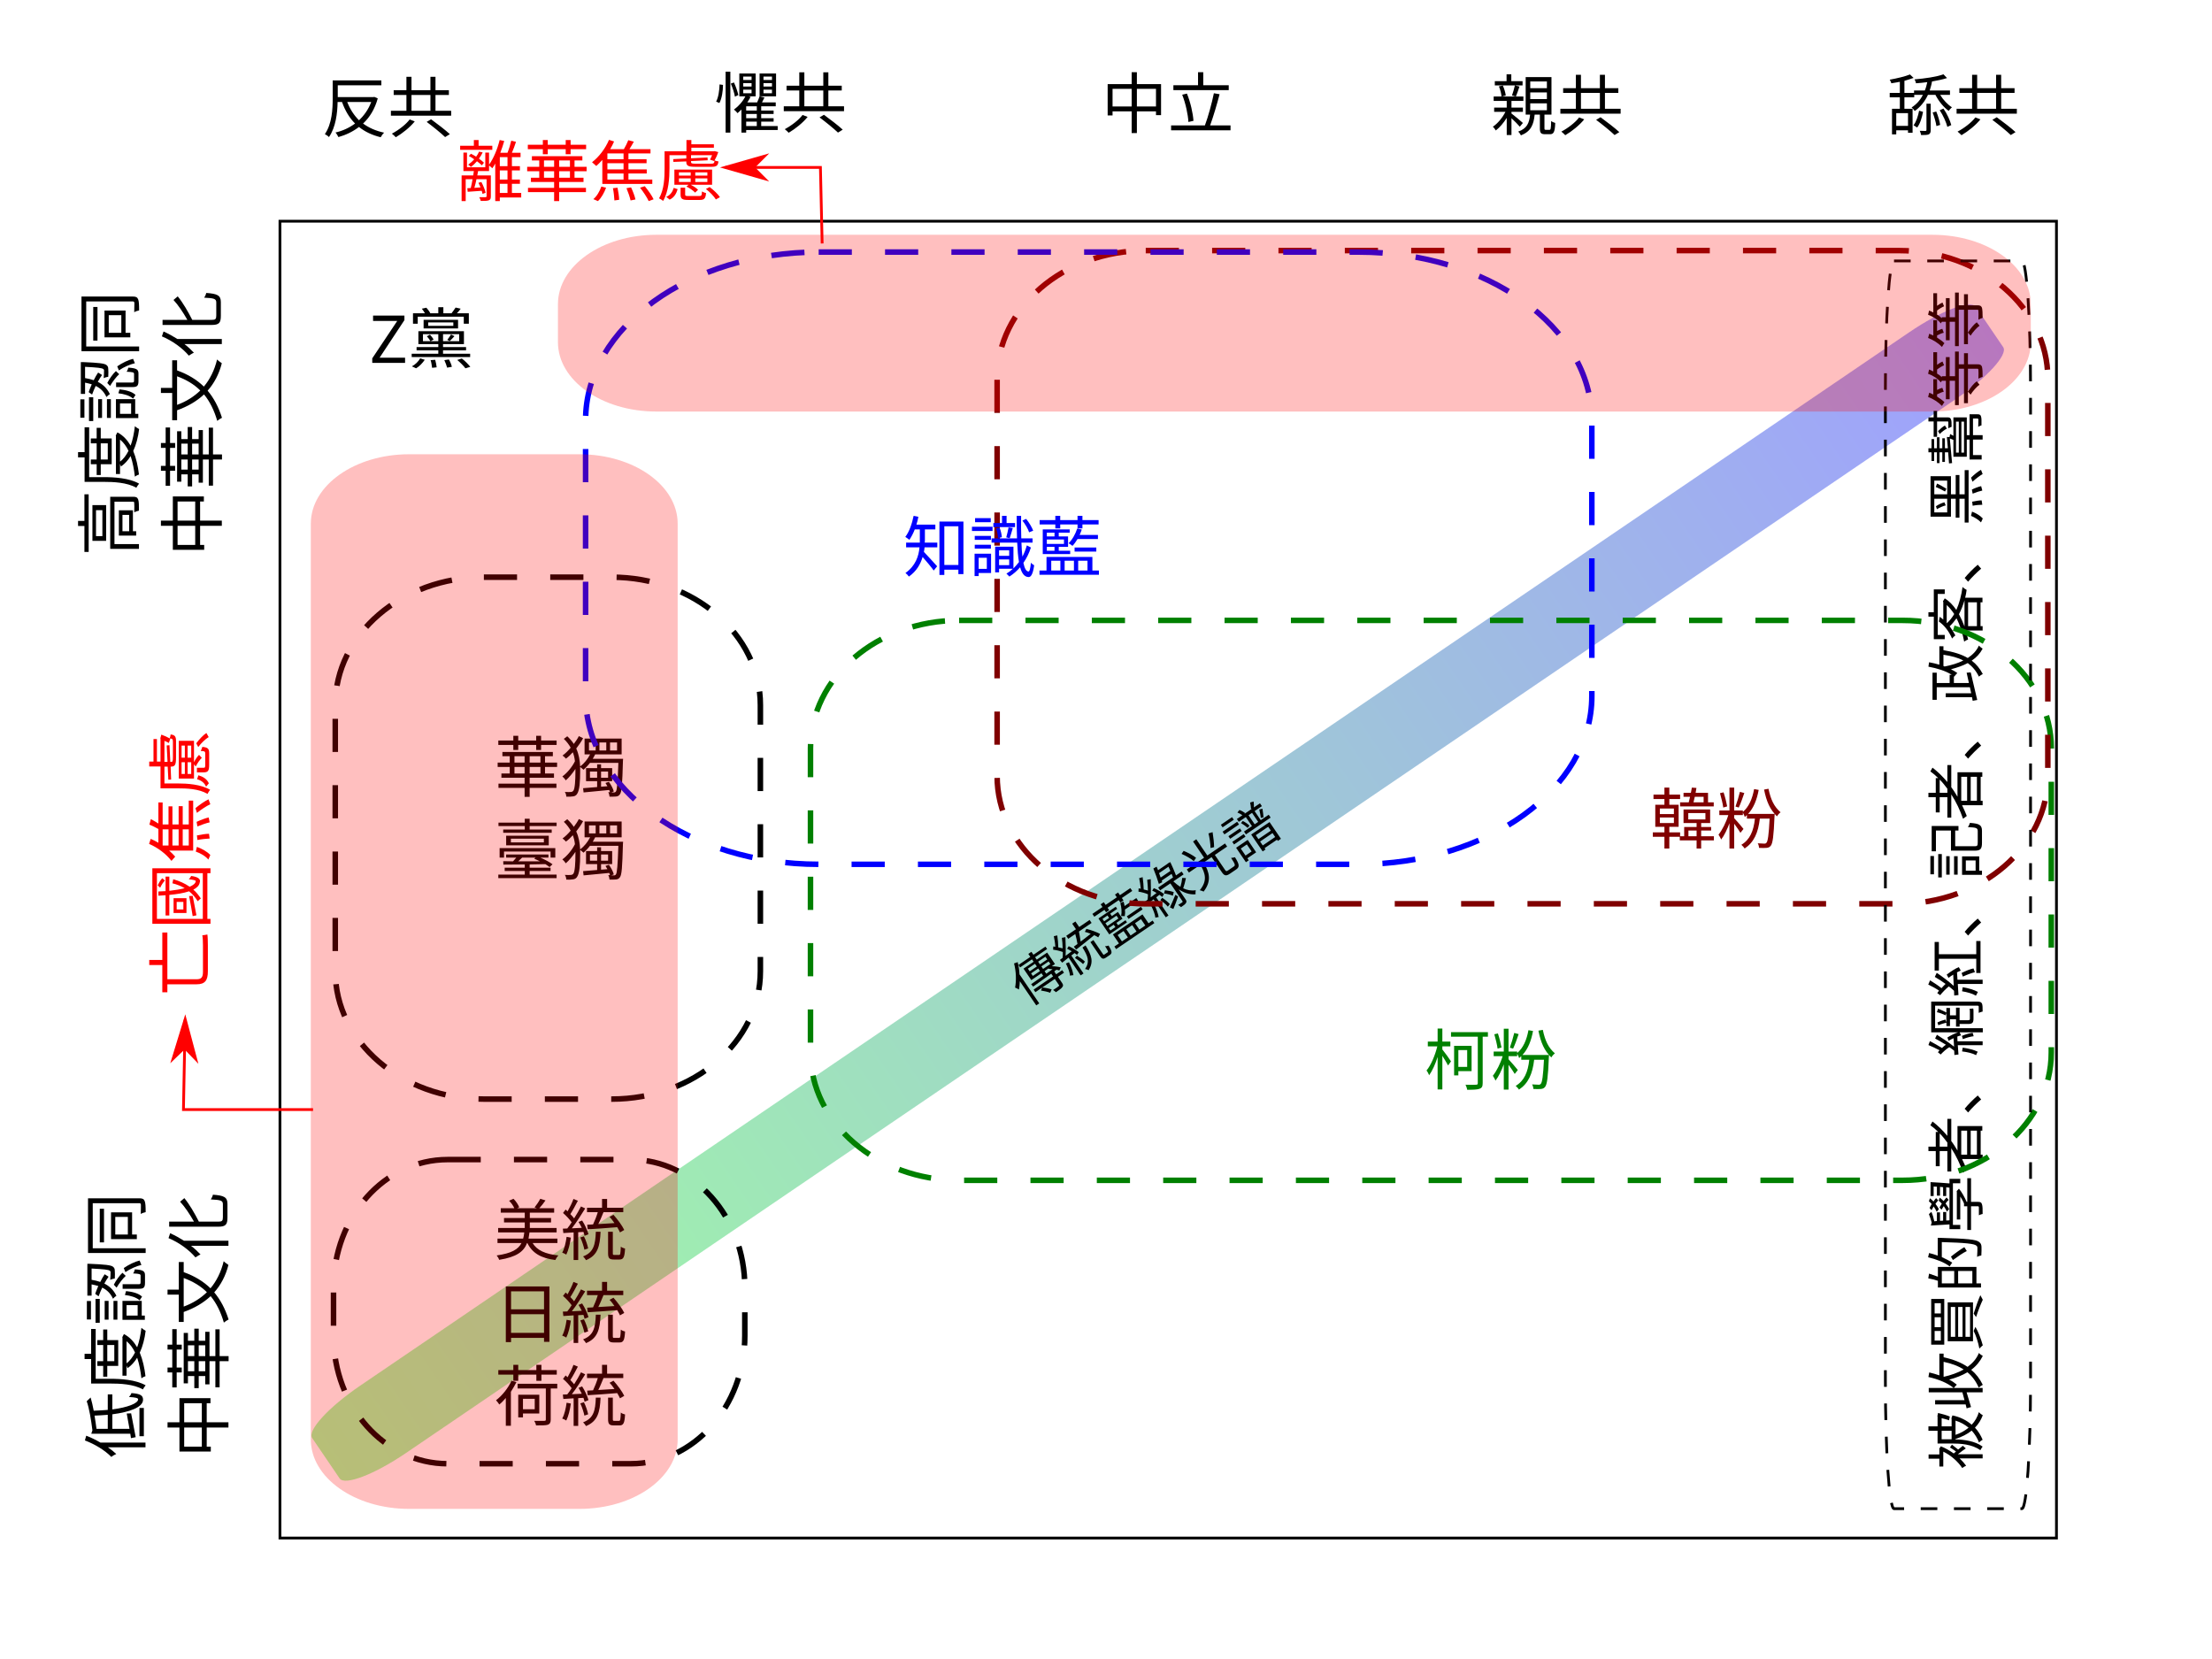
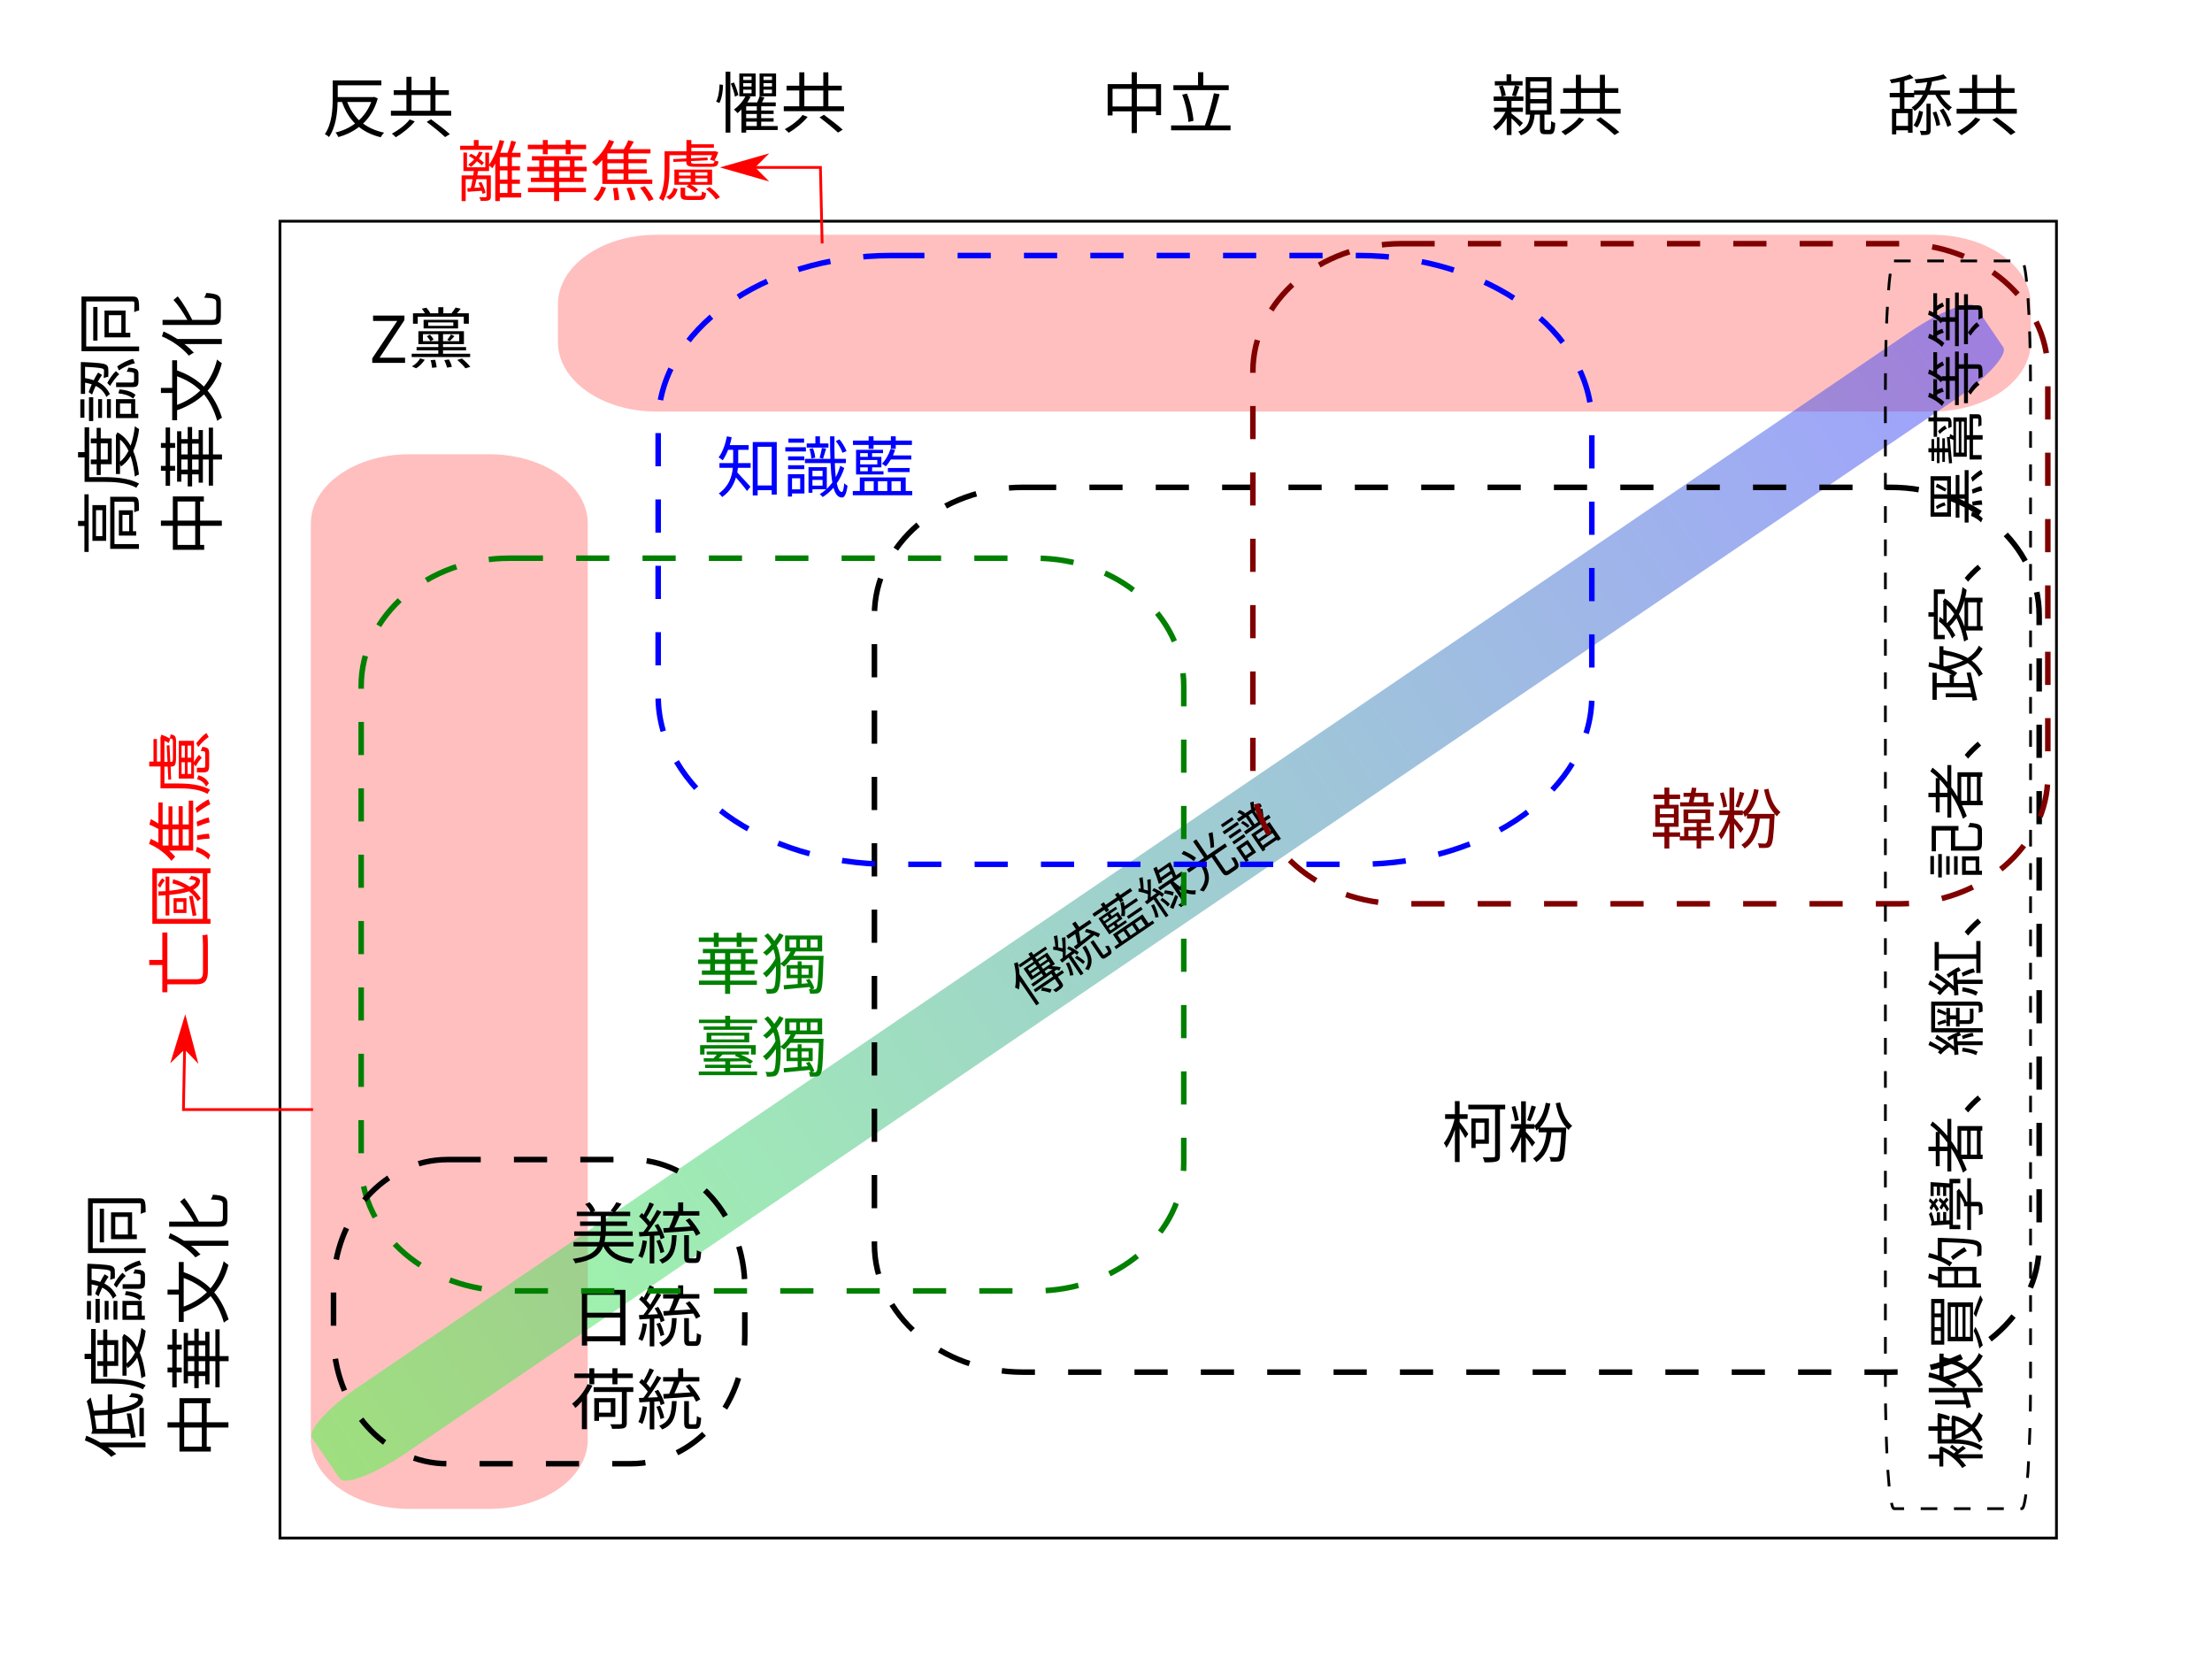
<svg xmlns="http://www.w3.org/2000/svg" xmlns:xlink="http://www.w3.org/1999/xlink" width="800" height="600" viewBox="0 0 211.667 158.75" version="1.1" id="svg8">
  <defs id="defs2">
    <marker orient="auto" refY="0.0" refX="0.0" id="Arrow1Lend" style="overflow:visible;">
      <path id="path4587" d="M 0.0,0.0 L 5.0,-5.0 L -12.5,0.0 L 5.0,5.0 L 0.0,0.0 z " style="fill-rule:evenodd;stroke:#ff0000;stroke-width:1pt;stroke-opacity:1;fill:#ff0000;fill-opacity:1" transform="scale(0.8) rotate(180) translate(12.5,0)" />
    </marker>
    <linearGradient id="linearGradient4662">
      <stop style="stop-color:#40ff40;stop-opacity:0.502" offset="0" id="stop4658" />
      <stop style="stop-color:#4040ff;stop-opacity:0.502" offset="1" id="stop4660" />
    </linearGradient>
    <linearGradient xlink:href="#linearGradient4662" id="linearGradient4664" x1="36.711" y1="276.495" x2="200.091" y2="276.495" gradientUnits="userSpaceOnUse" gradientTransform="matrix(1.17828,0,0,1.17828,-19.51672,-49.30965)" />
    <marker orient="auto" refY="0" refX="0" id="Arrow1Lend-6" style="overflow:visible">
      <path id="path4587-2" d="M 0,0 5,-5 -12.5,0 5,5 Z" style="fill:#ff0000;fill-opacity:1;fill-rule:evenodd;stroke:#ff0000;stroke-width:1pt;stroke-opacity:1" transform="matrix(-0.8,0,0,-0.8,-10,0)" />
    </marker>
    <marker orient="auto" refY="0" refX="0" id="Arrow1Lend-6-7" style="overflow:visible">
      <path id="path4587-2-2" d="M 0,0 5,-5 -12.5,0 5,5 Z" style="fill:#ff0000;fill-opacity:1;fill-rule:evenodd;stroke:#ff0000;stroke-width:1pt;stroke-opacity:1" transform="matrix(-0.8,0,0,-0.8,-10,0)" />
    </marker>
  </defs>
  <g id="layer1" transform="translate(0,-138.25)">
+     <rect style="fill:#ff0000;fill-opacity:0.251;stroke:none;stroke-width:0.265;stroke-miterlimit:4;stroke-dasharray:0.529, 1.587;stroke-dashoffset:0;stroke-opacity:1" id="rect4572-47-3-6-7-4" width="26.504" height="100.918" x="29.743" y="181.718" ry="6.637" rx="9.404" />
+     <rect style="fill:#ff0000;stroke:none;stroke-width:0.265;stroke-miterlimit:4;stroke-dasharray:0.529, 1.587;stroke-dashoffset:0;stroke-opacity:1;fill-opacity:0.251" id="rect4572-47-3-6-7" width="140.936" height="16.913" x="53.39" y="160.717" ry="6.637" rx="9.404" />
    <g id="g4711" transform="rotate(-34.21668,29.58831,265.0382)">
      <rect rx="6.625" ry="1.559" y="272.582" x="23.739" height="7.794" width="192.508" id="rect4643" style="fill:url(#linearGradient4664);fill-opacity:1;stroke:none;stroke-width:0.312;stroke-miterlimit:4;stroke-dasharray:1.873, 1.873;stroke-dashoffset:0;stroke-opacity:1" />
      <text id="text4706" y="278.479" x="103.518" style="font-style:normal;font-variant:normal;font-weight:normal;font-stretch:normal;font-size:4.939px;line-height:1.25;font-family:'AR PL UKai TW';-inkscape-font-specification:'AR PL UKai TW';letter-spacing:0px;word-spacing:0px;fill:#000000;fill-opacity:1;stroke:none;stroke-width:0.265" xml:space="preserve">
        <tspan style="font-size:4.939px;stroke-width:0.265" y="278.479" x="103.518" id="tspan4704">傳統藍綠光譜</tspan>
      </text>
    </g>
    <rect id="rect3699" width="169.995" height="126.008" x="26.789" y="159.417" style="fill:none;stroke:#000000;stroke-width:0.265;stroke-opacity:1" />
    <text xml:space="preserve" style="font-style:normal;font-variant:normal;font-weight:normal;font-stretch:normal;font-size:6.35px;line-height:1.25;font-family:'AR PL UKai TW';-inkscape-font-specification:'AR PL UKai TW';letter-spacing:0px;word-spacing:0px;fill:#000000;fill-opacity:1;stroke:none;stroke-width:0.265" x="30.758" y="150.87" id="text4508">
      <tspan id="tspan4506" x="30.758" y="150.87" style="font-style:normal;font-variant:normal;font-weight:normal;font-stretch:normal;font-family:'AR PL UKai TW';-inkscape-font-specification:'AR PL UKai TW';stroke-width:0.265">反共</tspan>
    </text>
    <text xml:space="preserve" style="font-style:normal;font-variant:normal;font-weight:normal;font-stretch:normal;font-size:6.35px;line-height:1.25;font-family:'AR PL UKai TW';-inkscape-font-specification:'AR PL UKai TW';letter-spacing:0px;word-spacing:0px;fill:#000000;fill-opacity:1;stroke:none;stroke-width:0.265" x="68.357" y="150.438" id="text4512">
      <tspan id="tspan4510" x="68.357" y="150.438" style="stroke-width:0.265">懼共</tspan>
    </text>
    <text xml:space="preserve" style="font-style:normal;font-variant:normal;font-weight:normal;font-stretch:normal;font-size:6.35px;line-height:1.25;font-family:'AR PL UKai TW';-inkscape-font-specification:'AR PL UKai TW';letter-spacing:0px;word-spacing:0px;fill:#000000;fill-opacity:1;stroke:none;stroke-width:0.265" x="105.383" y="150.487" id="text4516">
      <tspan id="tspan4514" x="105.383" y="150.487" style="stroke-width:0.265">中立</tspan>
    </text>
    <text xml:space="preserve" style="font-style:normal;font-variant:normal;font-weight:normal;font-stretch:normal;font-size:6.35px;line-height:1.25;font-family:'AR PL UKai TW';-inkscape-font-specification:'AR PL UKai TW';letter-spacing:0px;word-spacing:0px;fill:#000000;fill-opacity:1;stroke:none;stroke-width:0.265" x="142.666" y="150.673" id="text4520">
      <tspan id="tspan4518" x="142.666" y="150.673" style="stroke-width:0.265">親共</tspan>
    </text>
    <text xml:space="preserve" style="font-style:normal;font-variant:normal;font-weight:normal;font-stretch:normal;font-size:6.35px;line-height:1.25;font-family:'AR PL UKai TW';-inkscape-font-specification:'AR PL UKai TW';letter-spacing:0px;word-spacing:0px;fill:#000000;fill-opacity:1;stroke:none;stroke-width:0.265" x="180.578" y="150.668" id="text4524">
      <tspan id="tspan4522" x="180.578" y="150.668" style="stroke-width:0.265">舔共</tspan>
    </text>
    <text xml:space="preserve" style="font-style:normal;font-variant:normal;font-weight:normal;font-stretch:normal;font-size:6.35px;line-height:1.25;font-family:'AR PL UKai TW';-inkscape-font-specification:'AR PL UKai TW, Normal';font-variant-ligatures:normal;font-variant-caps:normal;font-variant-numeric:normal;font-feature-settings:normal;text-align:start;letter-spacing:0px;word-spacing:0px;writing-mode:lr-tb;text-anchor:start;fill:#000000;fill-opacity:1;stroke:none;stroke-width:0.265" x="-191.473" y="12.793" id="text4528" transform="rotate(-90)">
      <tspan id="tspan4526" x="-191.473" y="12.793" style="font-style:normal;font-variant:normal;font-weight:normal;font-stretch:normal;font-size:6.35px;font-family:'AR PL UKai TW';-inkscape-font-specification:'AR PL UKai TW, Normal';font-variant-ligatures:normal;font-variant-caps:normal;font-variant-numeric:normal;font-feature-settings:normal;text-align:start;writing-mode:lr-tb;text-anchor:start;stroke-width:0.265">高度認同</tspan>
      <tspan x="-191.473" y="20.73" style="font-style:normal;font-variant:normal;font-weight:normal;font-stretch:normal;font-size:6.35px;font-family:'AR PL UKai TW';-inkscape-font-specification:'AR PL UKai TW, Normal';font-variant-ligatures:normal;font-variant-caps:normal;font-variant-numeric:normal;font-feature-settings:normal;text-align:start;writing-mode:lr-tb;text-anchor:start;stroke-width:0.265" id="tspan4530">中華文化</tspan>
    </text>
    <text xml:space="preserve" style="font-style:normal;font-variant:normal;font-weight:normal;font-stretch:normal;font-size:6.35px;line-height:1.25;font-family:'AR PL UKai TW';-inkscape-font-specification:'AR PL UKai TW, Normal';font-variant-ligatures:normal;font-variant-caps:normal;font-variant-numeric:normal;font-feature-settings:normal;text-align:start;letter-spacing:0px;word-spacing:0px;writing-mode:lr-tb;text-anchor:start;fill:#000000;fill-opacity:1;stroke:none;stroke-width:0.265" x="-277.759" y="13.419" id="text4534" transform="rotate(-90)">
      <tspan id="tspan4532" x="-277.759" y="13.419" style="font-style:normal;font-variant:normal;font-weight:normal;font-stretch:normal;font-size:6.35px;font-family:'AR PL UKai TW';-inkscape-font-specification:'AR PL UKai TW, Normal';font-variant-ligatures:normal;font-variant-caps:normal;font-variant-numeric:normal;font-feature-settings:normal;text-align:start;writing-mode:lr-tb;text-anchor:start;stroke-width:0.265">低度認同</tspan>
      <tspan x="-277.759" y="21.357" style="font-style:normal;font-variant:normal;font-weight:normal;font-stretch:normal;font-size:6.35px;font-family:'AR PL UKai TW';-inkscape-font-specification:'AR PL UKai TW, Normal';font-variant-ligatures:normal;font-variant-caps:normal;font-variant-numeric:normal;font-feature-settings:normal;text-align:start;writing-mode:lr-tb;text-anchor:start;stroke-width:0.265" id="tspan4536">中華文化</tspan>
    </text>
    <text xml:space="preserve" style="font-style:normal;font-variant:normal;font-weight:normal;font-stretch:normal;font-size:5.644px;line-height:1.25;font-family:'AR PL UKai TW';-inkscape-font-specification:'AR PL UKai TW, Normal';font-variant-ligatures:normal;font-variant-caps:normal;font-variant-numeric:normal;font-feature-settings:normal;text-align:start;letter-spacing:0px;word-spacing:0px;writing-mode:lr-tb;text-anchor:start;fill:#000000;fill-opacity:1;stroke:none;stroke-width:0.265" x="-278.862" y="189.264" id="text4540" transform="rotate(-90)">
      <tspan id="tspan4538" x="-278.862" y="189.264" style="font-style:normal;font-variant:normal;font-weight:normal;font-stretch:normal;font-size:5.644px;font-family:'AR PL UKai TW';-inkscape-font-specification:'AR PL UKai TW, Normal';font-variant-ligatures:normal;font-variant-caps:normal;font-variant-numeric:normal;font-feature-settings:normal;text-align:start;writing-mode:lr-tb;text-anchor:start;stroke-width:0.265">被收買的學者、網紅、記者、政客、黑幫等等</tspan>
    </text>
-     <text xml:space="preserve" style="font-style:normal;font-variant:normal;font-weight:normal;font-stretch:normal;font-size:6.35px;line-height:1.25;font-family:'AR PL UKai TW';-inkscape-font-specification:'AR PL UKai TW';letter-spacing:0px;word-spacing:0px;fill:#000000;fill-opacity:1;stroke:none;stroke-width:0.265" x="47.294" y="213.987" id="text4544">
-       <tspan id="tspan4542" x="47.294" y="213.987" style="stroke-width:0.265">華獨</tspan>
-       <tspan x="47.294" y="221.924" style="stroke-width:0.265" id="tspan4548">臺獨</tspan>
+     <text xml:space="preserve" style="font-style:normal;font-variant:normal;font-weight:normal;font-stretch:normal;font-size:6.35px;line-height:1.25;font-family:'AR PL UKai TW';-inkscape-font-specification:'AR PL UKai TW';letter-spacing:0px;word-spacing:0px;fill:#008000;fill-opacity:1;stroke:none;stroke-width:0.265" x="66.477" y="232.839" id="text4544">
+       <tspan id="tspan4542" x="66.477" y="232.839" style="fill:#008000;fill-opacity:1;stroke-width:0.265">華獨</tspan>
+       <tspan x="66.477" y="240.776" style="fill:#008000;fill-opacity:1;stroke-width:0.265" id="tspan4548">臺獨</tspan>
    </text>
-     <text xml:space="preserve" style="font-style:normal;font-variant:normal;font-weight:normal;font-stretch:normal;font-size:6.35px;line-height:1.25;font-family:'AR PL UKai TW';-inkscape-font-specification:'AR PL UKai TW';letter-spacing:0px;word-spacing:0px;fill:#000000;fill-opacity:1;stroke:none;stroke-width:0.265" x="47.294" y="258.305" id="text4554">
-       <tspan id="tspan4552" x="47.294" y="258.305" style="stroke-width:0.265">美統</tspan>
-       <tspan x="47.294" y="266.242" style="stroke-width:0.265" id="tspan4558">日統</tspan>
-       <tspan x="47.294" y="274.18" style="stroke-width:0.265" id="tspan4556">荷統</tspan>
+     <text xml:space="preserve" style="font-style:normal;font-variant:normal;font-weight:normal;font-stretch:normal;font-size:6.35px;line-height:1.25;font-family:'AR PL UKai TW';-inkscape-font-specification:'AR PL UKai TW';letter-spacing:0px;word-spacing:0px;fill:#000000;fill-opacity:1;stroke:none;stroke-width:0.265" x="54.57" y="258.635" id="text4554">
+       <tspan id="tspan4552" x="54.57" y="258.635" style="stroke-width:0.265">美統</tspan>
+       <tspan x="54.57" y="266.573" style="stroke-width:0.265" id="tspan4558">日統</tspan>
+       <tspan x="54.57" y="274.51" style="stroke-width:0.265" id="tspan4556">荷統</tspan>
    </text>
    <text xml:space="preserve" style="font-style:normal;font-variant:normal;font-weight:normal;font-stretch:normal;font-size:6.35px;line-height:1.25;font-family:'AR PL UKai TW';-inkscape-font-specification:'AR PL UKai TW';letter-spacing:0px;word-spacing:0px;fill:#800000;fill-opacity:1;stroke:none;stroke-width:0.265" x="157.895" y="218.948" id="text4562">
      <tspan id="tspan4560" x="157.895" y="218.948" style="fill:#800000;fill-opacity:1;stroke-width:0.265">韓粉</tspan>
    </text>
-     <text xml:space="preserve" style="font-style:normal;font-variant:normal;font-weight:normal;font-stretch:normal;font-size:6.35px;line-height:1.25;font-family:'AR PL UKai TW';-inkscape-font-specification:'AR PL UKai TW';letter-spacing:0px;word-spacing:0px;fill:#008000;fill-opacity:1;stroke:none;stroke-width:0.265" x="136.302" y="242.016" id="text4566">
-       <tspan id="tspan4564" x="136.302" y="242.016" style="fill:#008000;fill-opacity:1;stroke-width:0.265">柯粉</tspan>
+     <text xml:space="preserve" style="font-style:normal;font-variant:normal;font-weight:normal;font-stretch:normal;font-size:6.35px;line-height:1.25;font-family:'AR PL UKai TW';-inkscape-font-specification:'AR PL UKai TW';letter-spacing:0px;word-spacing:0px;fill:#000000;fill-opacity:1;stroke:none;stroke-width:0.265" x="137.955" y="248.962" id="text4566">
+       <tspan id="tspan4564" x="137.955" y="248.962" style="fill:#000000;fill-opacity:1;stroke-width:0.265">柯粉</tspan>
    </text>
    <text xml:space="preserve" style="font-style:normal;font-variant:normal;font-weight:normal;font-stretch:normal;font-size:6.35px;line-height:1.25;font-family:'AR PL UKai TW';-inkscape-font-specification:'AR PL UKai TW';letter-spacing:0px;word-spacing:0px;fill:#000000;fill-opacity:1;stroke:none;stroke-width:0.265" x="35.388" y="172.977" id="text4570">
      <tspan id="tspan4568" x="35.388" y="172.977" style="stroke-width:0.265">Z黨</tspan>
    </text>
-     <rect style="fill:none;stroke:#000000;stroke-width:0.529;stroke-miterlimit:4;stroke-dasharray:3.175,3.175;stroke-dashoffset:0;stroke-opacity:1" id="rect4572" width="40.68" height="49.94" x="32.081" y="193.482" ry="12.237" rx="14.221" />
-     <rect style="fill:none;stroke:#008000;stroke-width:0.529;stroke-miterlimit:4;stroke-dasharray:3.175, 3.175;stroke-dashoffset:0;stroke-opacity:1" id="rect4572-4" width="118.732" height="53.578" x="77.556" y="197.616" ry="12.237" rx="14.221" />
-     <rect style="fill:none;stroke:#800000;stroke-width:0.529;stroke-miterlimit:4;stroke-dasharray:3.175,3.175;stroke-dashoffset:0;stroke-opacity:1" id="rect4572-8" width="100.542" height="62.508" x="95.415" y="162.228" ry="12.237" rx="14.221" />
+     <rect style="fill:none;stroke:#000000;stroke-width:0.529;stroke-miterlimit:4;stroke-dasharray:3.175, 3.175;stroke-dashoffset:0;stroke-opacity:1" id="rect4572" width="111.456" height="84.667" x="83.674" y="184.883" ry="12.237" rx="14.221" />
+     <rect style="fill:none;stroke:#008000;stroke-width:0.529;stroke-miterlimit:4;stroke-dasharray:3.175, 3.175;stroke-dashoffset:0;stroke-opacity:1" id="rect4572-4" width="78.714" height="70.115" x="34.561" y="191.663" ry="12.237" rx="14.221" />
+     <rect style="fill:none;stroke:#800000;stroke-width:0.529;stroke-miterlimit:4;stroke-dasharray:3.175, 3.175;stroke-dashoffset:0;stroke-opacity:1" id="rect4572-8" width="76.068" height="63.169" x="119.889" y="161.566" ry="12.237" rx="14.221" />
    <rect style="fill:none;stroke:#000000;stroke-width:0.265;stroke-miterlimit:4;stroke-dasharray:1.59, 1.59;stroke-dashoffset:0;stroke-opacity:1" id="rect4572-7" width="13.891" height="119.393" x="180.413" y="163.22" ry="12.237" rx="0.827" />
    <rect style="fill:none;stroke:#000000;stroke-width:0.529;stroke-miterlimit:4;stroke-dasharray:3.175,3.175;stroke-dashoffset:0;stroke-opacity:1" id="rect4572-0" width="39.357" height="29.104" x="31.915" y="249.21" ry="12.237" rx="10.914" />
-     <rect style="fill:none;stroke:#0000ff;stroke-width:0.529;stroke-miterlimit:4;stroke-dasharray:3.175, 3.175;stroke-dashoffset:0;stroke-opacity:1" id="rect4572-47" width="96.288" height="58.585" x="56.036" y="162.37" ry="16.093" rx="22.303" />
-     <text xml:space="preserve" style="font-style:normal;font-variant:normal;font-weight:normal;font-stretch:normal;font-size:6.35px;line-height:1.25;font-family:'AR PL UKai TW';-inkscape-font-specification:'AR PL UKai TW';letter-spacing:0px;word-spacing:0px;fill:#0000ff;fill-opacity:1;stroke:none;stroke-width:0.265" x="86.424" y="192.936" id="text4570-9">
-       <tspan id="tspan4568-3" x="86.424" y="192.936" style="fill:#0000ff;stroke-width:0.265">知識藍</tspan>
+     <rect style="fill:none;stroke:#0000ff;stroke-width:0.529;stroke-miterlimit:4;stroke-dasharray:3.175, 3.175;stroke-dashoffset:0;stroke-opacity:1" id="rect4572-47" width="89.342" height="58.254" x="62.981" y="162.701" ry="16.093" rx="22.303" />
+     <text xml:space="preserve" style="font-style:normal;font-variant:normal;font-weight:normal;font-stretch:normal;font-size:6.35px;line-height:1.25;font-family:'AR PL UKai TW';-inkscape-font-specification:'AR PL UKai TW';letter-spacing:0px;word-spacing:0px;fill:#0000ff;fill-opacity:1;stroke:none;stroke-width:0.265" x="68.564" y="185.329" id="text4570-9">
+       <tspan id="tspan4568-3" x="68.564" y="185.329" style="fill:#0000ff;stroke-width:0.265">知識藍</tspan>
    </text>
-     <rect style="fill:#ff0000;stroke:none;stroke-width:0.265;stroke-miterlimit:4;stroke-dasharray:0.529, 1.587;stroke-dashoffset:0;stroke-opacity:1;fill-opacity:0.251" id="rect4572-47-3-6-7" width="140.936" height="16.913" x="53.39" y="160.717" ry="6.637" rx="9.404" />
    <text xml:space="preserve" style="font-style:normal;font-variant:normal;font-weight:normal;font-stretch:normal;font-size:6.35px;line-height:1.25;font-family:'AR PL UKai TW';-inkscape-font-specification:'AR PL UKai TW';letter-spacing:0px;word-spacing:0px;fill:#ff0000;fill-opacity:1;stroke:none;stroke-width:0.265" x="-233.515" y="19.611" id="text4883" transform="rotate(-90)">
      <tspan id="tspan4881" x="-233.515" y="19.611" style="font-style:normal;font-variant:normal;font-weight:normal;font-stretch:normal;font-family:'AR PL UKai TW';-inkscape-font-specification:'AR PL UKai TW';fill:#ff0000;stroke-width:0.265">亡國焦慮</tspan>
    </text>
    <text xml:space="preserve" style="font-style:normal;font-variant:normal;font-weight:normal;font-stretch:normal;font-size:6.35px;line-height:1.25;font-family:'AR PL UKai TW';-inkscape-font-specification:'AR PL UKai TW';letter-spacing:0px;word-spacing:0px;fill:#ff0000;fill-opacity:1;stroke:none;stroke-width:0.265" x="43.765" y="156.977" id="text4883-5">
      <tspan id="tspan4881-8" x="43.765" y="156.977" style="font-style:normal;font-variant:normal;font-weight:normal;font-stretch:normal;font-family:'AR PL UKai TW';-inkscape-font-specification:'AR PL UKai TW';fill:#ff0000;stroke-width:0.265">離華焦慮</tspan>
    </text>
    <path style="fill:none;stroke:#ff0000;stroke-width:0.265;stroke-linecap:butt;stroke-linejoin:miter;stroke-miterlimit:4;stroke-dasharray:none;stroke-opacity:1;marker-end:url(#Arrow1Lend-6)" d="m 78.672,161.547 -0.165,-7.276 -9.095,-1e-5" id="path4582-8" />
-     <rect style="fill:#ff0000;fill-opacity:0.251;stroke:none;stroke-width:0.265;stroke-miterlimit:4;stroke-dasharray:0.529, 1.587;stroke-dashoffset:0;stroke-opacity:1" id="rect4572-47-3-6-7-4" width="35.103" height="100.918" x="29.743" y="181.718" ry="6.637" rx="9.404" />
    <path style="fill:none;stroke:#ff0000;stroke-width:0.265;stroke-linecap:butt;stroke-linejoin:miter;stroke-miterlimit:4;stroke-dasharray:none;stroke-opacity:1;marker-end:url(#Arrow1Lend-6-7)" d="m 29.956,244.423 -12.402,0 0.165,-8.599" id="path4582-8-4" />
  </g>
</svg>
